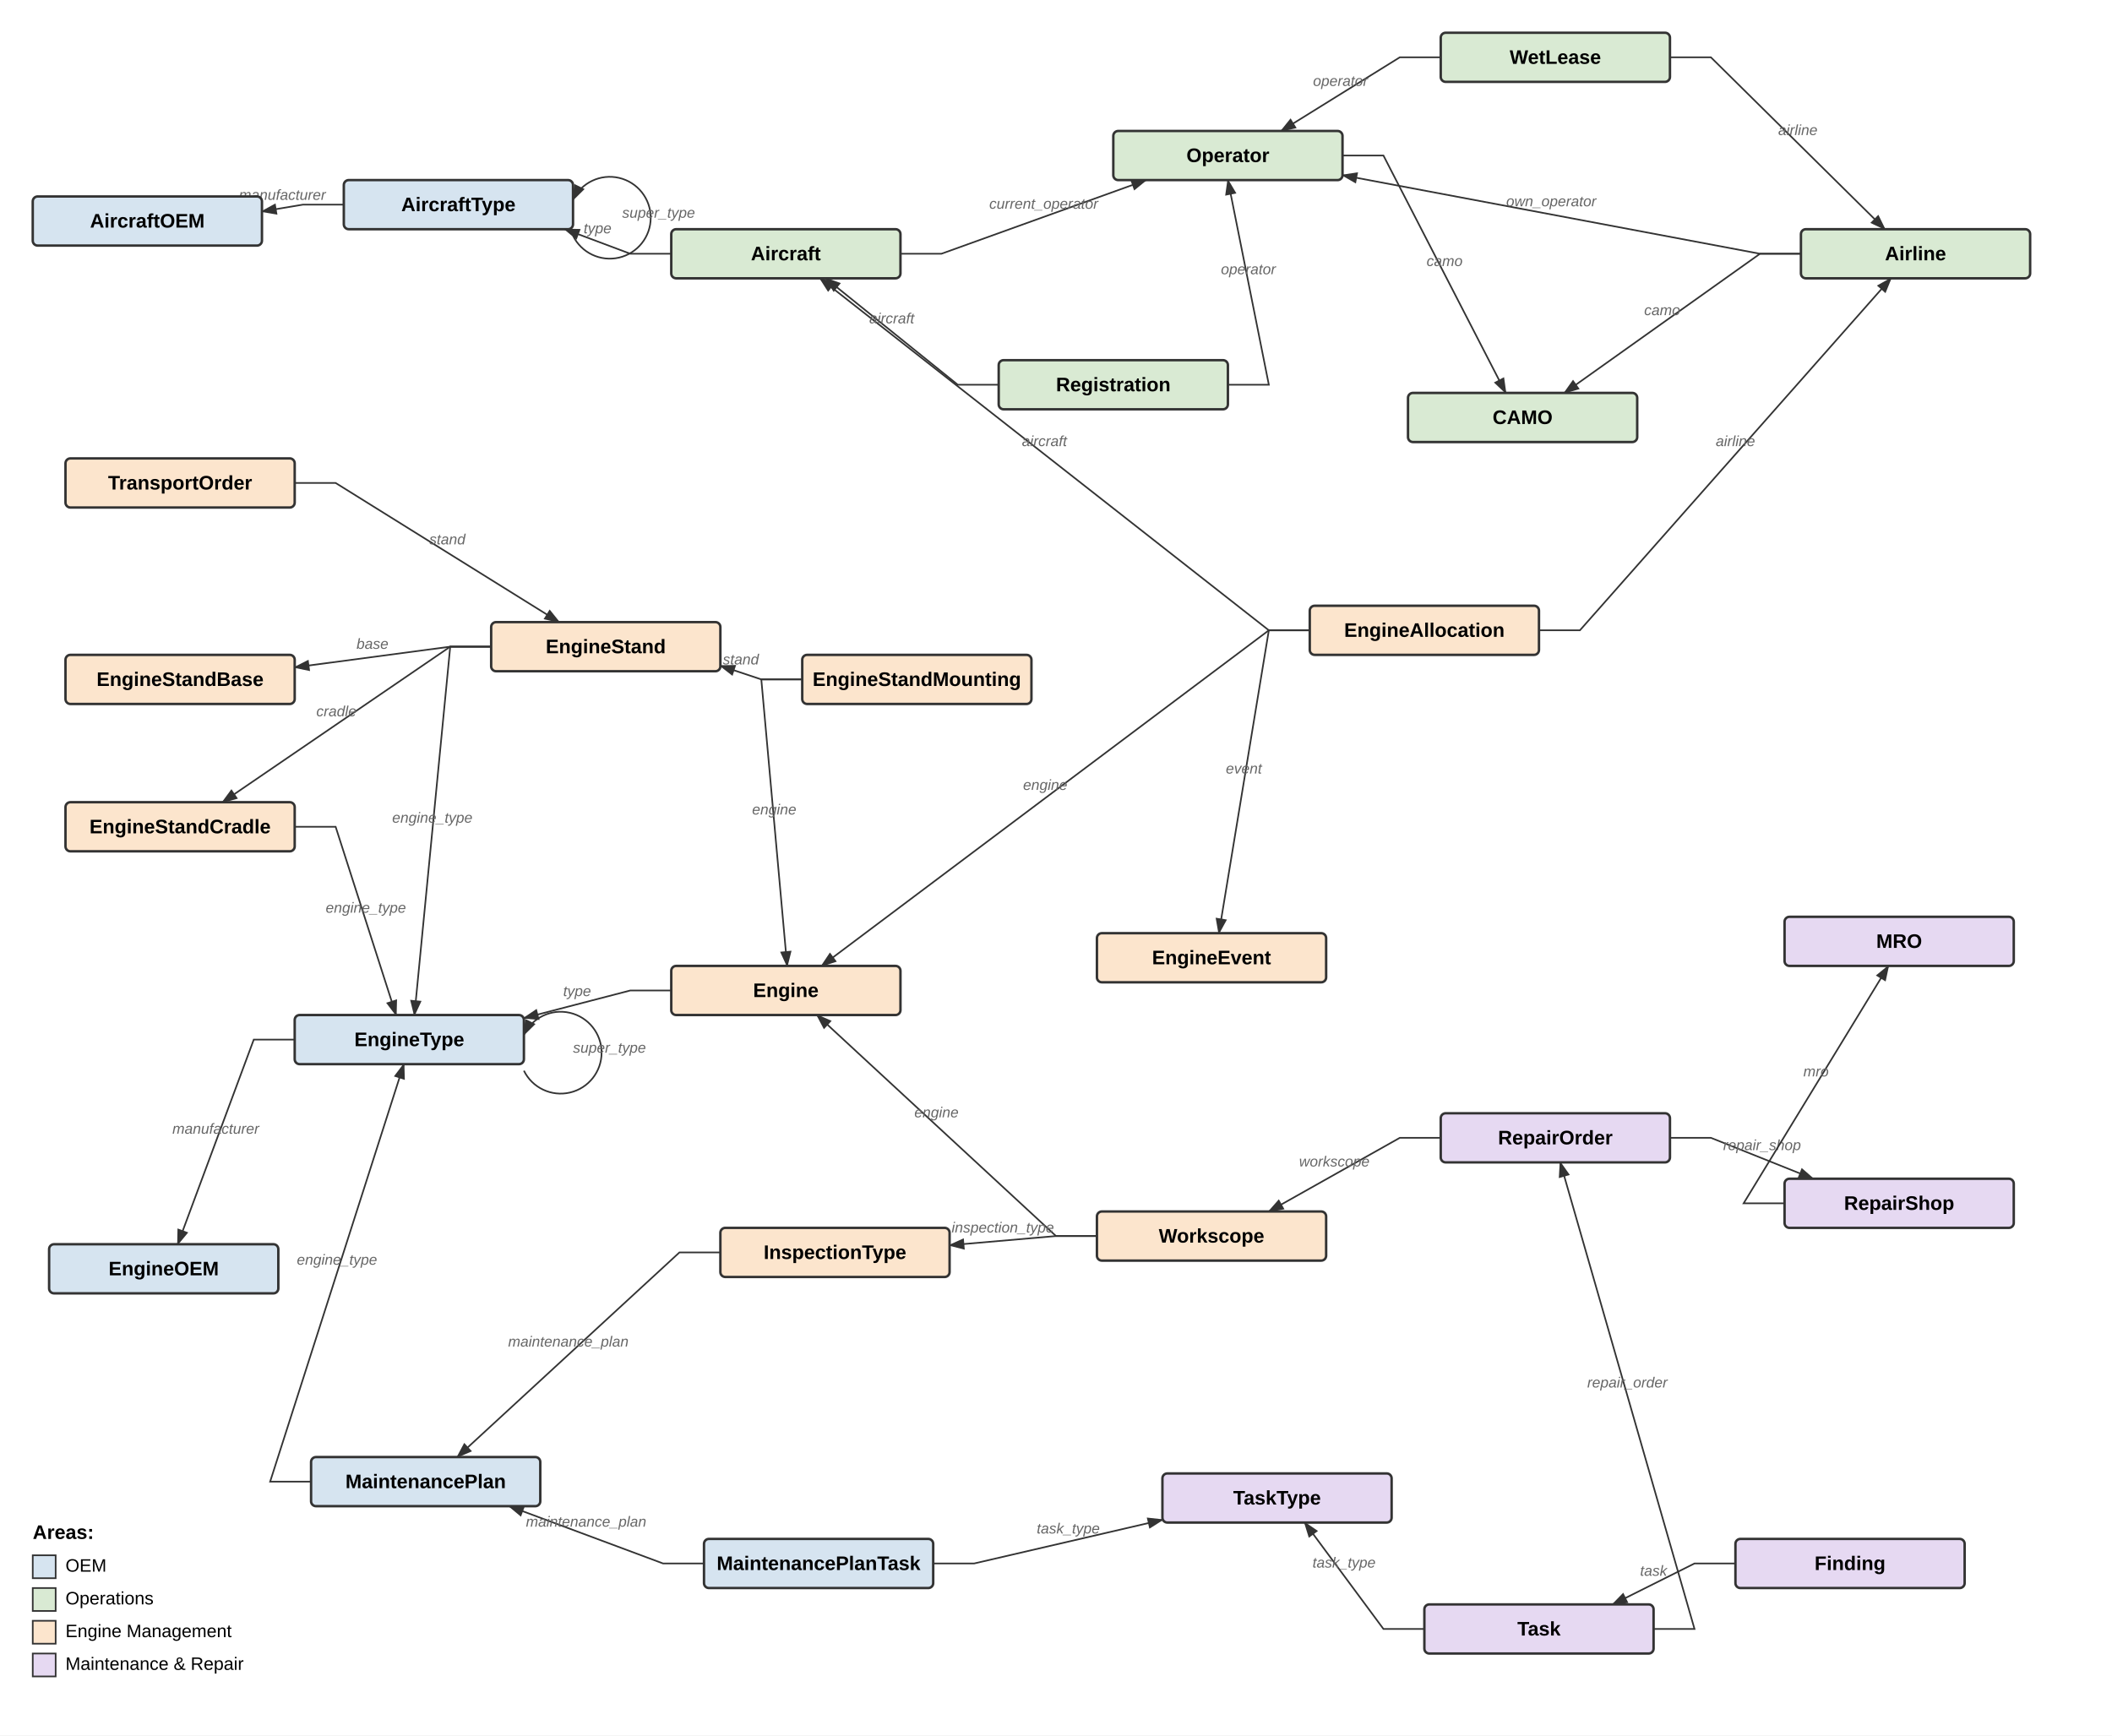
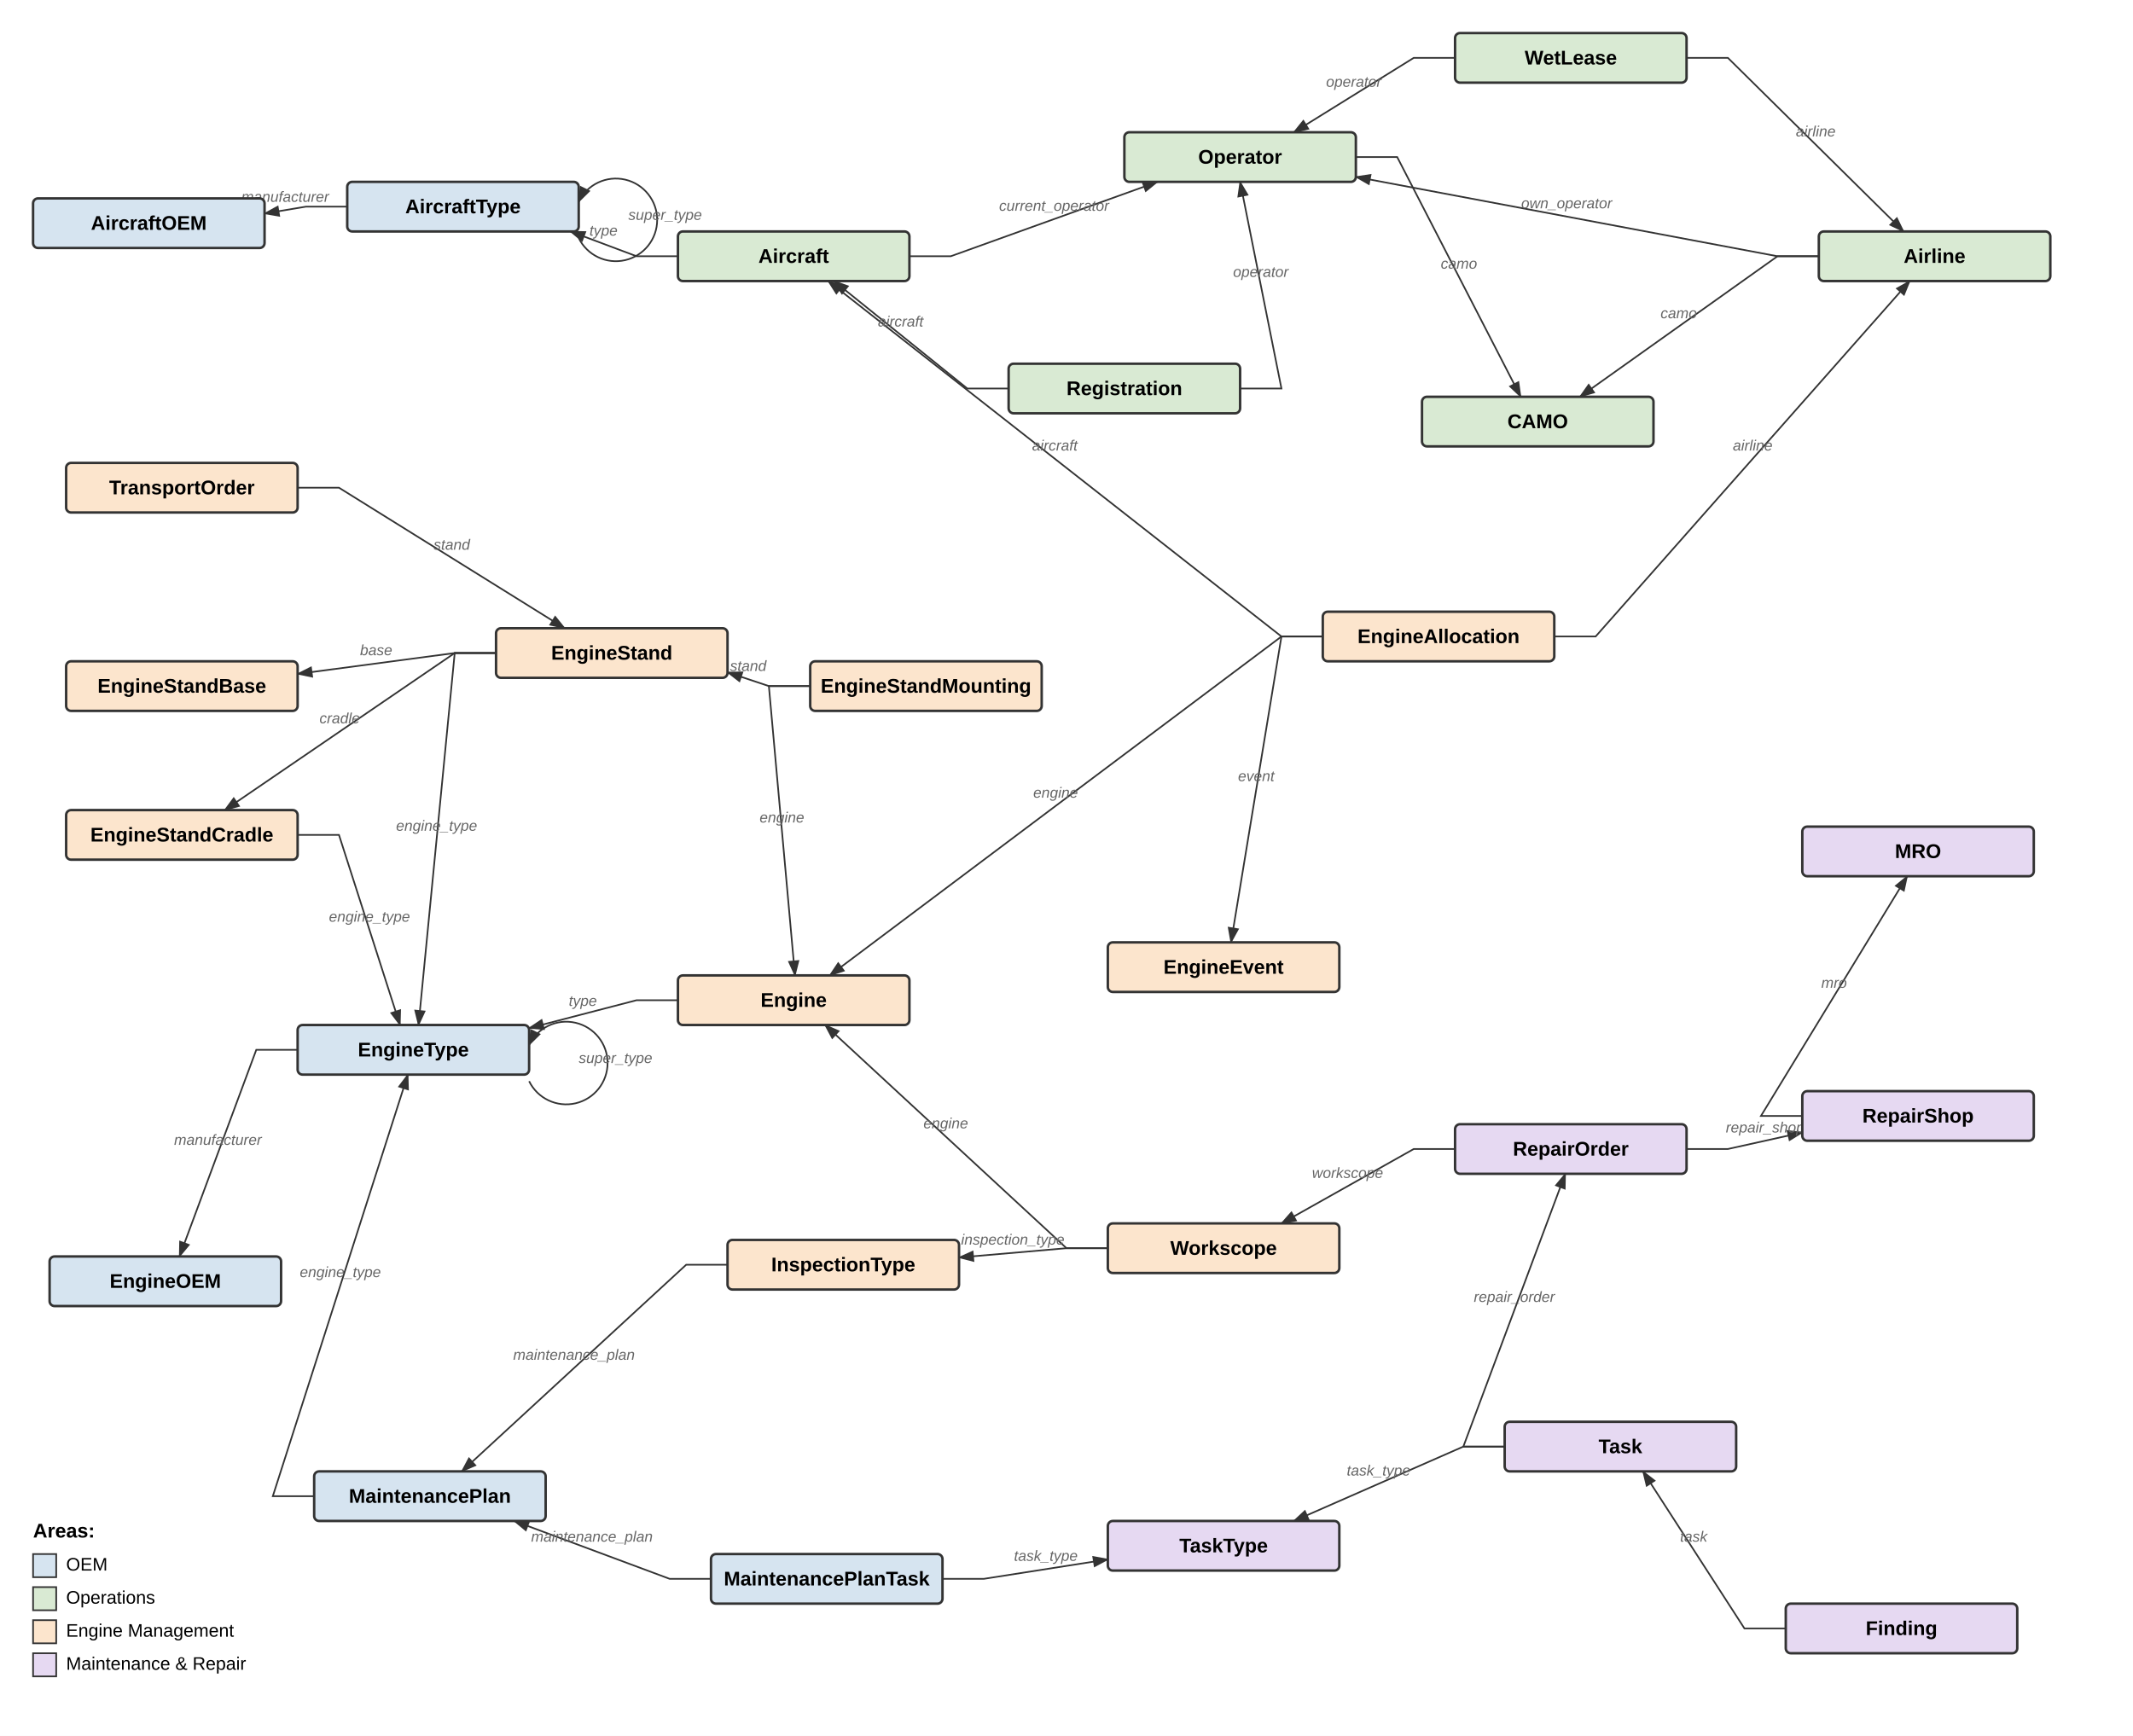
- <svg xmlns="http://www.w3.org/2000/svg" viewBox="0 0 1290 1060" width="1290" height="1060">
+ <svg xmlns="http://www.w3.org/2000/svg" viewBox="0 0 1290 1050" width="1290" height="1050">
  <defs>
    <marker id="arrowhead" markerWidth="10" markerHeight="7" refX="9" refY="3.5" orient="auto">
      <polygon points="0 0, 10 3.5, 0 7" fill="#333" />
    </marker>
  </defs>
-   <rect width="1290" height="1060" fill="white" />
+   <rect width="1290" height="1050" fill="white" />
  <path d="M 410 155 L 385 155 L 345 140" fill="none" stroke="#333" stroke-width="1" marker-end="url(#arrowhead)" />
  <text x="365" y="142.5" text-anchor="middle" font-family="Arial, sans-serif" font-size="9" fill="#666" font-style="italic">type</text>
  <path d="M 550 155 L 575 155 L 700 110" fill="none" stroke="#333" stroke-width="1" marker-end="url(#arrowhead)" />
  <text x="637.5" y="127.5" text-anchor="middle" font-family="Arial, sans-serif" font-size="9" fill="#666" font-style="italic">current_operator</text>
  <path d="M 350 144 A 25 25 0 1 0 350 122" fill="none" stroke="#333" stroke-width="1" marker-end="url(#arrowhead)" />
  <text x="380" y="133" text-anchor="start" font-family="Arial, sans-serif" font-size="9" fill="#666" font-style="italic">super_type</text>
  <path d="M 210 125 L 185 125 L 160 129.167" fill="none" stroke="#333" stroke-width="1" marker-end="url(#arrowhead)" />
  <text x="172.5" y="122.083" text-anchor="middle" font-family="Arial, sans-serif" font-size="9" fill="#666" font-style="italic">manufacturer</text>
  <path d="M 1100 155 L 1075 155 L 820 107" fill="none" stroke="#333" stroke-width="1" marker-end="url(#arrowhead)" />
  <text x="947.5" y="126" text-anchor="middle" font-family="Arial, sans-serif" font-size="9" fill="#666" font-style="italic">own_operator</text>
  <path d="M 1100 155 L 1075 155 L 955.5 240" fill="none" stroke="#333" stroke-width="1" marker-end="url(#arrowhead)" />
  <text x="1015.25" y="192.5" text-anchor="middle" font-family="Arial, sans-serif" font-size="9" fill="#666" font-style="italic">camo</text>
  <path d="M 410 605 L 385 605 L 320 621.875" fill="none" stroke="#333" stroke-width="1" marker-end="url(#arrowhead)" />
  <text x="352.5" y="608.438" text-anchor="middle" font-family="Arial, sans-serif" font-size="9" fill="#666" font-style="italic">type</text>
  <path d="M 800 385 L 775 385 L 500.87 170" fill="none" stroke="#333" stroke-width="1" marker-end="url(#arrowhead)" />
  <text x="637.935" y="272.5" text-anchor="middle" font-family="Arial, sans-serif" font-size="9" fill="#666" font-style="italic">aircraft</text>
  <path d="M 940 385 L 965 385 L 1155 170" fill="none" stroke="#333" stroke-width="1" marker-end="url(#arrowhead)" />
  <text x="1060" y="272.5" text-anchor="middle" font-family="Arial, sans-serif" font-size="9" fill="#666" font-style="italic">airline</text>
  <path d="M 800 385 L 775 385 L 501.818 590" fill="none" stroke="#333" stroke-width="1" marker-end="url(#arrowhead)" />
  <text x="638.409" y="482.5" text-anchor="middle" font-family="Arial, sans-serif" font-size="9" fill="#666" font-style="italic">engine</text>
  <path d="M 800 385 L 775 385 L 744.5 570" fill="none" stroke="#333" stroke-width="1" marker-end="url(#arrowhead)" />
  <text x="759.75" y="472.5" text-anchor="middle" font-family="Arial, sans-serif" font-size="9" fill="#666" font-style="italic">event</text>
  <path d="M 300 395 L 275 395 L 180 407.632" fill="none" stroke="#333" stroke-width="1" marker-end="url(#arrowhead)" />
  <text x="227.5" y="396.316" text-anchor="middle" font-family="Arial, sans-serif" font-size="9" fill="#666" font-style="italic">base</text>
  <path d="M 300 395 L 275 395 L 135.909 490" fill="none" stroke="#333" stroke-width="1" marker-end="url(#arrowhead)" />
  <text x="205.455" y="437.5" text-anchor="middle" font-family="Arial, sans-serif" font-size="9" fill="#666" font-style="italic">cradle</text>
  <path d="M 300 395 L 275 395 L 253.125 620" fill="none" stroke="#333" stroke-width="1" marker-end="url(#arrowhead)" />
  <text x="264.062" y="502.5" text-anchor="middle" font-family="Arial, sans-serif" font-size="9" fill="#666" font-style="italic">engine_type</text>
  <path d="M 180 505 L 205 505 L 241.923 620" fill="none" stroke="#333" stroke-width="1" marker-end="url(#arrowhead)" />
  <text x="223.462" y="557.5" text-anchor="middle" font-family="Arial, sans-serif" font-size="9" fill="#666" font-style="italic">engine_type</text>
  <path d="M 490 415 L 465 415 L 440 406.667" fill="none" stroke="#333" stroke-width="1" marker-end="url(#arrowhead)" />
  <text x="452.5" y="405.833" text-anchor="middle" font-family="Arial, sans-serif" font-size="9" fill="#666" font-style="italic">stand</text>
  <path d="M 490 415 L 465 415 L 480.789 590" fill="none" stroke="#333" stroke-width="1" marker-end="url(#arrowhead)" />
  <text x="472.895" y="497.5" text-anchor="middle" font-family="Arial, sans-serif" font-size="9" fill="#666" font-style="italic">engine</text>
  <path d="M 320 654 A 25 25 0 1 0 320 632" fill="none" stroke="#333" stroke-width="1" marker-end="url(#arrowhead)" />
  <text x="350" y="643" text-anchor="start" font-family="Arial, sans-serif" font-size="9" fill="#666" font-style="italic">super_type</text>
  <path d="M 180 635 L 155 635 L 108.571 760" fill="none" stroke="#333" stroke-width="1" marker-end="url(#arrowhead)" />
  <text x="131.786" y="692.5" text-anchor="middle" font-family="Arial, sans-serif" font-size="9" fill="#666" font-style="italic">manufacturer</text>
-   <path d="M 1060 955 L 1035 955 L 985 980" fill="none" stroke="#333" stroke-width="1" marker-end="url(#arrowhead)" />
-   <text x="1010" y="962.5" text-anchor="middle" font-family="Arial, sans-serif" font-size="9" fill="#666" font-style="italic">task</text>
+   <path d="M 1080 985 L 1055 985 L 993.636 890" fill="none" stroke="#333" stroke-width="1" marker-end="url(#arrowhead)" />
+   <text x="1024.318" y="932.5" text-anchor="middle" font-family="Arial, sans-serif" font-size="9" fill="#666" font-style="italic">task</text>
  <path d="M 440 765 L 415 765 L 279.286 890" fill="none" stroke="#333" stroke-width="1" marker-end="url(#arrowhead)" />
  <text x="347.143" y="822.5" text-anchor="middle" font-family="Arial, sans-serif" font-size="9" fill="#666" font-style="italic">maintenance_plan</text>
  <path d="M 190 905 L 165 905 L 246.667 650" fill="none" stroke="#333" stroke-width="1" marker-end="url(#arrowhead)" />
  <text x="205.833" y="772.5" text-anchor="middle" font-family="Arial, sans-serif" font-size="9" fill="#666" font-style="italic">engine_type</text>
  <path d="M 430 955 L 405 955 L 311 920" fill="none" stroke="#333" stroke-width="1" marker-end="url(#arrowhead)" />
  <text x="358" y="932.5" text-anchor="middle" font-family="Arial, sans-serif" font-size="9" fill="#666" font-style="italic">maintenance_plan</text>
-   <path d="M 570 955 L 595 955 L 710 928.333" fill="none" stroke="#333" stroke-width="1" marker-end="url(#arrowhead)" />
-   <text x="652.5" y="936.667" text-anchor="middle" font-family="Arial, sans-serif" font-size="9" fill="#666" font-style="italic">task_type</text>
+   <path d="M 570 955 L 595 955 L 670 943.235" fill="none" stroke="#333" stroke-width="1" marker-end="url(#arrowhead)" />
+   <text x="632.5" y="944.118" text-anchor="middle" font-family="Arial, sans-serif" font-size="9" fill="#666" font-style="italic">task_type</text>
  <path d="M 820 95 L 845 95 L 919.688 240" fill="none" stroke="#333" stroke-width="1" marker-end="url(#arrowhead)" />
  <text x="882.344" y="162.5" text-anchor="middle" font-family="Arial, sans-serif" font-size="9" fill="#666" font-style="italic">camo</text>
  <path d="M 750 235 L 775 235 L 750 110" fill="none" stroke="#333" stroke-width="1" marker-end="url(#arrowhead)" />
  <text x="762.5" y="167.5" text-anchor="middle" font-family="Arial, sans-serif" font-size="9" fill="#666" font-style="italic">operator</text>
  <path d="M 610 235 L 585 235 L 504.375 170" fill="none" stroke="#333" stroke-width="1" marker-end="url(#arrowhead)" />
  <text x="544.688" y="197.5" text-anchor="middle" font-family="Arial, sans-serif" font-size="9" fill="#666" font-style="italic">aircraft</text>
  <path d="M 880 695 L 855 695 L 775 740" fill="none" stroke="#333" stroke-width="1" marker-end="url(#arrowhead)" />
  <text x="815" y="712.5" text-anchor="middle" font-family="Arial, sans-serif" font-size="9" fill="#666" font-style="italic">workscope</text>
-   <path d="M 1020 695 L 1045 695 L 1107.5 720" fill="none" stroke="#333" stroke-width="1" marker-end="url(#arrowhead)" />
-   <text x="1076.25" y="702.5" text-anchor="middle" font-family="Arial, sans-serif" font-size="9" fill="#666" font-style="italic">repair_shop</text>
-   <path d="M 1090 735 L 1065 735 L 1153.438 590" fill="none" stroke="#333" stroke-width="1" marker-end="url(#arrowhead)" />
-   <text x="1109.219" y="657.5" text-anchor="middle" font-family="Arial, sans-serif" font-size="9" fill="#666" font-style="italic">mro</text>
-   <path d="M 1010 995 L 1035 995 L 953 710" fill="none" stroke="#333" stroke-width="1" marker-end="url(#arrowhead)" />
-   <text x="994" y="847.5" text-anchor="middle" font-family="Arial, sans-serif" font-size="9" fill="#666" font-style="italic">repair_order</text>
-   <path d="M 870 995 L 845 995 L 796.875 930" fill="none" stroke="#333" stroke-width="1" marker-end="url(#arrowhead)" />
-   <text x="820.938" y="957.5" text-anchor="middle" font-family="Arial, sans-serif" font-size="9" fill="#666" font-style="italic">task_type</text>
+   <path d="M 1020 695 L 1045 695 L 1090 685" fill="none" stroke="#333" stroke-width="1" marker-end="url(#arrowhead)" />
+   <text x="1067.5" y="685" text-anchor="middle" font-family="Arial, sans-serif" font-size="9" fill="#666" font-style="italic">repair_shop</text>
+   <path d="M 1090 675 L 1065 675 L 1153.438 530" fill="none" stroke="#333" stroke-width="1" marker-end="url(#arrowhead)" />
+   <text x="1109.219" y="597.5" text-anchor="middle" font-family="Arial, sans-serif" font-size="9" fill="#666" font-style="italic">mro</text>
+   <path d="M 910 875 L 885 875 L 946.667 710" fill="none" stroke="#333" stroke-width="1" marker-end="url(#arrowhead)" />
+   <text x="915.833" y="787.5" text-anchor="middle" font-family="Arial, sans-serif" font-size="9" fill="#666" font-style="italic">repair_order</text>
+   <path d="M 910 875 L 885 875 L 782.5 920" fill="none" stroke="#333" stroke-width="1" marker-end="url(#arrowhead)" />
+   <text x="833.75" y="892.5" text-anchor="middle" font-family="Arial, sans-serif" font-size="9" fill="#666" font-style="italic">task_type</text>
  <path d="M 180 295 L 205 295 L 341.5 380" fill="none" stroke="#333" stroke-width="1" marker-end="url(#arrowhead)" />
  <text x="273.25" y="332.5" text-anchor="middle" font-family="Arial, sans-serif" font-size="9" fill="#666" font-style="italic">stand</text>
  <path d="M 1020 35 L 1045 35 L 1151.25 140" fill="none" stroke="#333" stroke-width="1" marker-end="url(#arrowhead)" />
  <text x="1098.125" y="82.5" text-anchor="middle" font-family="Arial, sans-serif" font-size="9" fill="#666" font-style="italic">airline</text>
  <path d="M 880 35 L 855 35 L 782.5 80" fill="none" stroke="#333" stroke-width="1" marker-end="url(#arrowhead)" />
  <text x="818.75" y="52.5" text-anchor="middle" font-family="Arial, sans-serif" font-size="9" fill="#666" font-style="italic">operator</text>
  <path d="M 670 755 L 645 755 L 499 620" fill="none" stroke="#333" stroke-width="1" marker-end="url(#arrowhead)" />
  <text x="572" y="682.5" text-anchor="middle" font-family="Arial, sans-serif" font-size="9" fill="#666" font-style="italic">engine</text>
  <path d="M 670 755 L 645 755 L 580 760.625" fill="none" stroke="#333" stroke-width="1" marker-end="url(#arrowhead)" />
  <text x="612.5" y="752.812" text-anchor="middle" font-family="Arial, sans-serif" font-size="9" fill="#666" font-style="italic">inspection_type</text>
  <rect x="410" y="140" width="140" height="30" fill="#D9EAD3" stroke="#333" stroke-width="1.5" rx="3" />
  <text x="480" y="159" text-anchor="middle" font-family="Arial, sans-serif" font-size="12" font-weight="bold">Aircraft</text>
  <rect x="20" y="120" width="140" height="30" fill="#D6E4F0" stroke="#333" stroke-width="1.5" rx="3" />
  <text x="90" y="139" text-anchor="middle" font-family="Arial, sans-serif" font-size="12" font-weight="bold">AircraftOEM</text>
  <rect x="210" y="110" width="140" height="30" fill="#D6E4F0" stroke="#333" stroke-width="1.5" rx="3" />
  <text x="280" y="129" text-anchor="middle" font-family="Arial, sans-serif" font-size="12" font-weight="bold">AircraftType</text>
  <rect x="1100" y="140" width="140" height="30" fill="#D9EAD3" stroke="#333" stroke-width="1.5" rx="3" />
  <text x="1170" y="159" text-anchor="middle" font-family="Arial, sans-serif" font-size="12" font-weight="bold">Airline</text>
  <rect x="860" y="240" width="140" height="30" fill="#D9EAD3" stroke="#333" stroke-width="1.5" rx="3" />
  <text x="930" y="259" text-anchor="middle" font-family="Arial, sans-serif" font-size="12" font-weight="bold">CAMO</text>
  <rect x="410" y="590" width="140" height="30" fill="#FCE5CD" stroke="#333" stroke-width="1.5" rx="3" />
  <text x="480" y="609" text-anchor="middle" font-family="Arial, sans-serif" font-size="12" font-weight="bold">Engine</text>
  <rect x="800" y="370" width="140" height="30" fill="#FCE5CD" stroke="#333" stroke-width="1.5" rx="3" />
  <text x="870" y="389" text-anchor="middle" font-family="Arial, sans-serif" font-size="12" font-weight="bold">EngineAllocation</text>
  <rect x="670" y="570" width="140" height="30" fill="#FCE5CD" stroke="#333" stroke-width="1.5" rx="3" />
  <text x="740" y="589" text-anchor="middle" font-family="Arial, sans-serif" font-size="12" font-weight="bold">EngineEvent</text>
  <rect x="30" y="760" width="140" height="30" fill="#D6E4F0" stroke="#333" stroke-width="1.5" rx="3" />
  <text x="100" y="779" text-anchor="middle" font-family="Arial, sans-serif" font-size="12" font-weight="bold">EngineOEM</text>
  <rect x="300" y="380" width="140" height="30" fill="#FCE5CD" stroke="#333" stroke-width="1.5" rx="3" />
  <text x="370" y="399" text-anchor="middle" font-family="Arial, sans-serif" font-size="12" font-weight="bold">EngineStand</text>
  <rect x="40" y="400" width="140" height="30" fill="#FCE5CD" stroke="#333" stroke-width="1.5" rx="3" />
  <text x="110" y="419" text-anchor="middle" font-family="Arial, sans-serif" font-size="12" font-weight="bold">EngineStandBase</text>
  <rect x="40" y="490" width="140" height="30" fill="#FCE5CD" stroke="#333" stroke-width="1.5" rx="3" />
  <text x="110" y="509" text-anchor="middle" font-family="Arial, sans-serif" font-size="12" font-weight="bold">EngineStandCradle</text>
  <rect x="490" y="400" width="140" height="30" fill="#FCE5CD" stroke="#333" stroke-width="1.5" rx="3" />
  <text x="560" y="419" text-anchor="middle" font-family="Arial, sans-serif" font-size="12" font-weight="bold">EngineStandMounting</text>
  <rect x="180" y="620" width="140" height="30" fill="#D6E4F0" stroke="#333" stroke-width="1.5" rx="3" />
  <text x="250" y="639" text-anchor="middle" font-family="Arial, sans-serif" font-size="12" font-weight="bold">EngineType</text>
-   <rect x="1060" y="940" width="140" height="30" fill="#E6D9F2" stroke="#333" stroke-width="1.5" rx="3" />
-   <text x="1130" y="959" text-anchor="middle" font-family="Arial, sans-serif" font-size="12" font-weight="bold">Finding</text>
+   <rect x="1080" y="970" width="140" height="30" fill="#E6D9F2" stroke="#333" stroke-width="1.5" rx="3" />
+   <text x="1150" y="989" text-anchor="middle" font-family="Arial, sans-serif" font-size="12" font-weight="bold">Finding</text>
  <rect x="440" y="750" width="140" height="30" fill="#FCE5CD" stroke="#333" stroke-width="1.5" rx="3" />
  <text x="510" y="769" text-anchor="middle" font-family="Arial, sans-serif" font-size="12" font-weight="bold">InspectionType</text>
-   <rect x="1090" y="560" width="140" height="30" fill="#E6D9F2" stroke="#333" stroke-width="1.5" rx="3" />
-   <text x="1160" y="579" text-anchor="middle" font-family="Arial, sans-serif" font-size="12" font-weight="bold">MRO</text>
+   <rect x="1090" y="500" width="140" height="30" fill="#E6D9F2" stroke="#333" stroke-width="1.5" rx="3" />
+   <text x="1160" y="519" text-anchor="middle" font-family="Arial, sans-serif" font-size="12" font-weight="bold">MRO</text>
  <rect x="190" y="890" width="140" height="30" fill="#D6E4F0" stroke="#333" stroke-width="1.5" rx="3" />
  <text x="260" y="909" text-anchor="middle" font-family="Arial, sans-serif" font-size="12" font-weight="bold">MaintenancePlan</text>
  <rect x="430" y="940" width="140" height="30" fill="#D6E4F0" stroke="#333" stroke-width="1.5" rx="3" />
  <text x="500" y="959" text-anchor="middle" font-family="Arial, sans-serif" font-size="12" font-weight="bold">MaintenancePlanTask</text>
  <rect x="680" y="80" width="140" height="30" fill="#D9EAD3" stroke="#333" stroke-width="1.5" rx="3" />
  <text x="750" y="99" text-anchor="middle" font-family="Arial, sans-serif" font-size="12" font-weight="bold">Operator</text>
  <rect x="610" y="220" width="140" height="30" fill="#D9EAD3" stroke="#333" stroke-width="1.5" rx="3" />
  <text x="680" y="239" text-anchor="middle" font-family="Arial, sans-serif" font-size="12" font-weight="bold">Registration</text>
  <rect x="880" y="680" width="140" height="30" fill="#E6D9F2" stroke="#333" stroke-width="1.5" rx="3" />
  <text x="950" y="699" text-anchor="middle" font-family="Arial, sans-serif" font-size="12" font-weight="bold">RepairOrder</text>
-   <rect x="1090" y="720" width="140" height="30" fill="#E6D9F2" stroke="#333" stroke-width="1.5" rx="3" />
-   <text x="1160" y="739" text-anchor="middle" font-family="Arial, sans-serif" font-size="12" font-weight="bold">RepairShop</text>
-   <rect x="870" y="980" width="140" height="30" fill="#E6D9F2" stroke="#333" stroke-width="1.5" rx="3" />
-   <text x="940" y="999" text-anchor="middle" font-family="Arial, sans-serif" font-size="12" font-weight="bold">Task</text>
-   <rect x="710" y="900" width="140" height="30" fill="#E6D9F2" stroke="#333" stroke-width="1.5" rx="3" />
-   <text x="780" y="919" text-anchor="middle" font-family="Arial, sans-serif" font-size="12" font-weight="bold">TaskType</text>
+   <rect x="1090" y="660" width="140" height="30" fill="#E6D9F2" stroke="#333" stroke-width="1.5" rx="3" />
+   <text x="1160" y="679" text-anchor="middle" font-family="Arial, sans-serif" font-size="12" font-weight="bold">RepairShop</text>
+   <rect x="910" y="860" width="140" height="30" fill="#E6D9F2" stroke="#333" stroke-width="1.5" rx="3" />
+   <text x="980" y="879" text-anchor="middle" font-family="Arial, sans-serif" font-size="12" font-weight="bold">Task</text>
+   <rect x="670" y="920" width="140" height="30" fill="#E6D9F2" stroke="#333" stroke-width="1.5" rx="3" />
+   <text x="740" y="939" text-anchor="middle" font-family="Arial, sans-serif" font-size="12" font-weight="bold">TaskType</text>
  <rect x="40" y="280" width="140" height="30" fill="#FCE5CD" stroke="#333" stroke-width="1.5" rx="3" />
  <text x="110" y="299" text-anchor="middle" font-family="Arial, sans-serif" font-size="12" font-weight="bold">TransportOrder</text>
  <rect x="880" y="20" width="140" height="30" fill="#D9EAD3" stroke="#333" stroke-width="1.5" rx="3" />
  <text x="950" y="39" text-anchor="middle" font-family="Arial, sans-serif" font-size="12" font-weight="bold">WetLease</text>
  <rect x="670" y="740" width="140" height="30" fill="#FCE5CD" stroke="#333" stroke-width="1.5" rx="3" />
  <text x="740" y="759" text-anchor="middle" font-family="Arial, sans-serif" font-size="12" font-weight="bold">Workscope</text>
-   <text x="20" y="940" font-family="Arial, sans-serif" font-size="12" font-weight="bold">Areas:</text>
-   <rect x="20" y="950" width="14" height="14" fill="#D6E4F0" stroke="#333" stroke-width="1" />
-   <text x="40" y="960" font-family="Arial, sans-serif" font-size="11">OEM</text>
-   <rect x="20" y="970" width="14" height="14" fill="#D9EAD3" stroke="#333" stroke-width="1" />
-   <text x="40" y="980" font-family="Arial, sans-serif" font-size="11">Operations</text>
-   <rect x="20" y="990" width="14" height="14" fill="#FCE5CD" stroke="#333" stroke-width="1" />
-   <text x="40" y="1000" font-family="Arial, sans-serif" font-size="11">Engine Management</text>
-   <rect x="20" y="1010" width="14" height="14" fill="#E6D9F2" stroke="#333" stroke-width="1" />
-   <text x="40" y="1020" font-family="Arial, sans-serif" font-size="11">Maintenance &amp; Repair</text>
+   <text x="20" y="930" font-family="Arial, sans-serif" font-size="12" font-weight="bold">Areas:</text>
+   <rect x="20" y="940" width="14" height="14" fill="#D6E4F0" stroke="#333" stroke-width="1" />
+   <text x="40" y="950" font-family="Arial, sans-serif" font-size="11">OEM</text>
+   <rect x="20" y="960" width="14" height="14" fill="#D9EAD3" stroke="#333" stroke-width="1" />
+   <text x="40" y="970" font-family="Arial, sans-serif" font-size="11">Operations</text>
+   <rect x="20" y="980" width="14" height="14" fill="#FCE5CD" stroke="#333" stroke-width="1" />
+   <text x="40" y="990" font-family="Arial, sans-serif" font-size="11">Engine Management</text>
+   <rect x="20" y="1000" width="14" height="14" fill="#E6D9F2" stroke="#333" stroke-width="1" />
+   <text x="40" y="1010" font-family="Arial, sans-serif" font-size="11">Maintenance &amp; Repair</text>
</svg>
